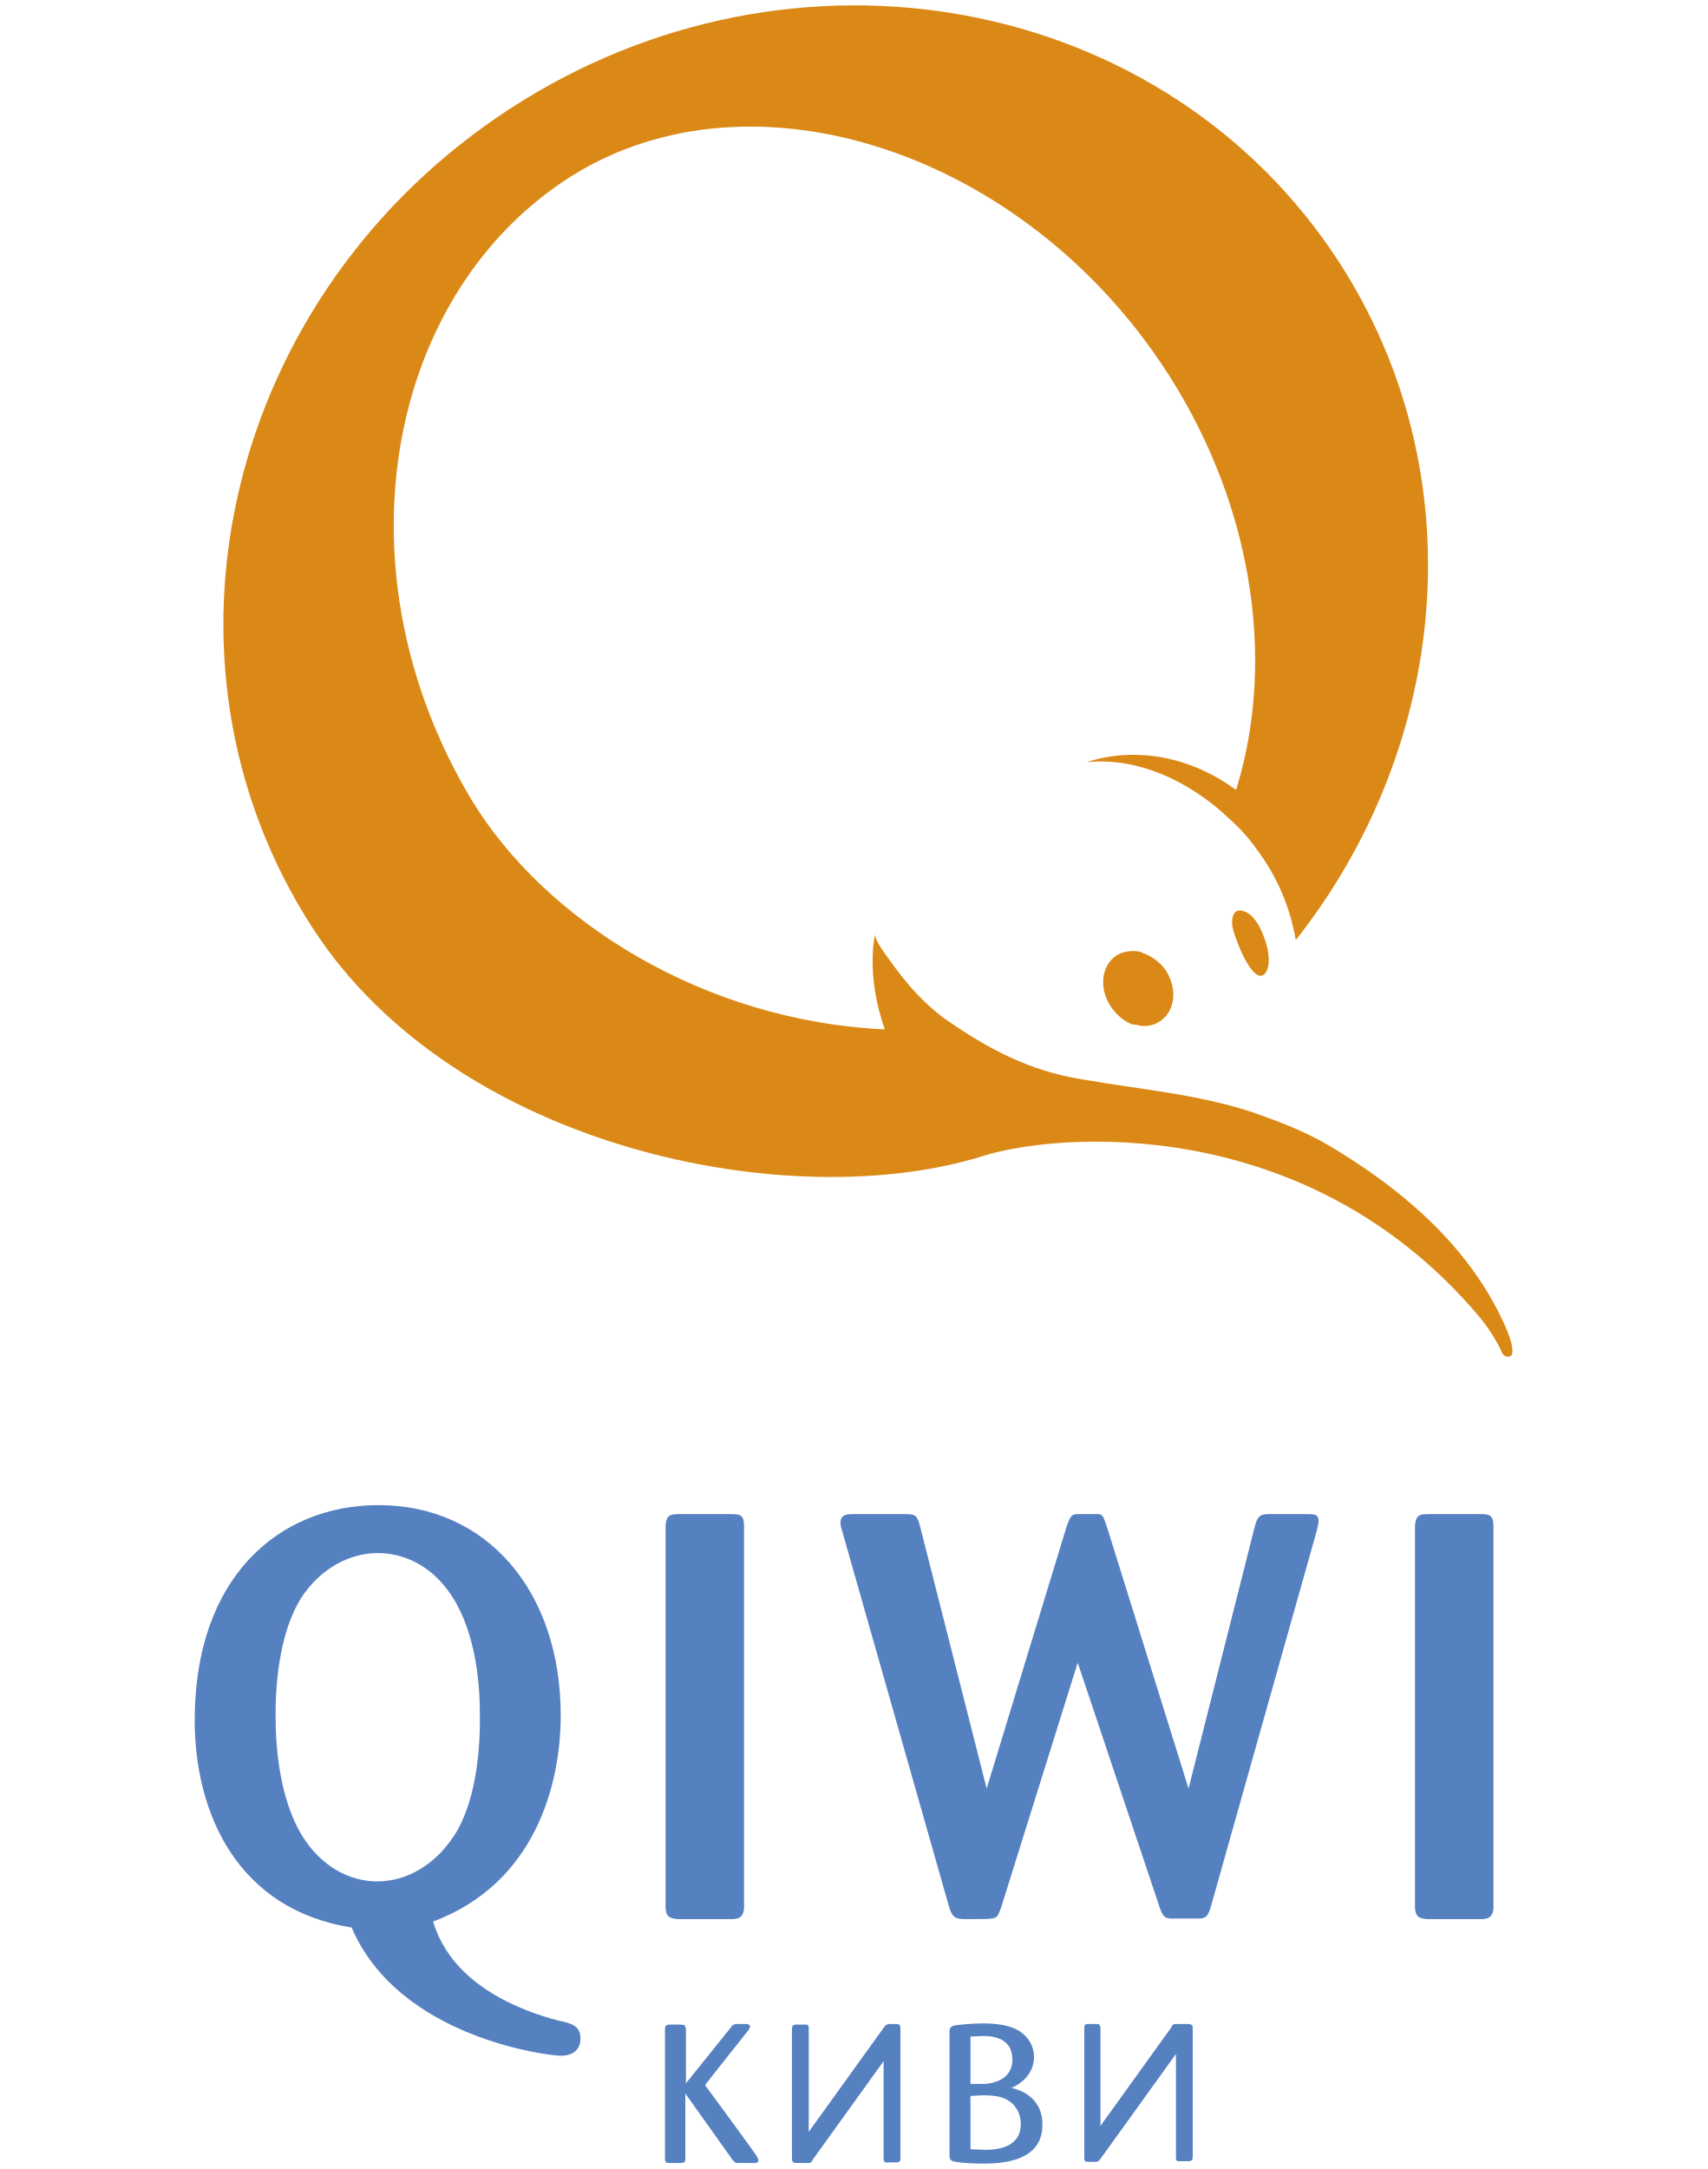
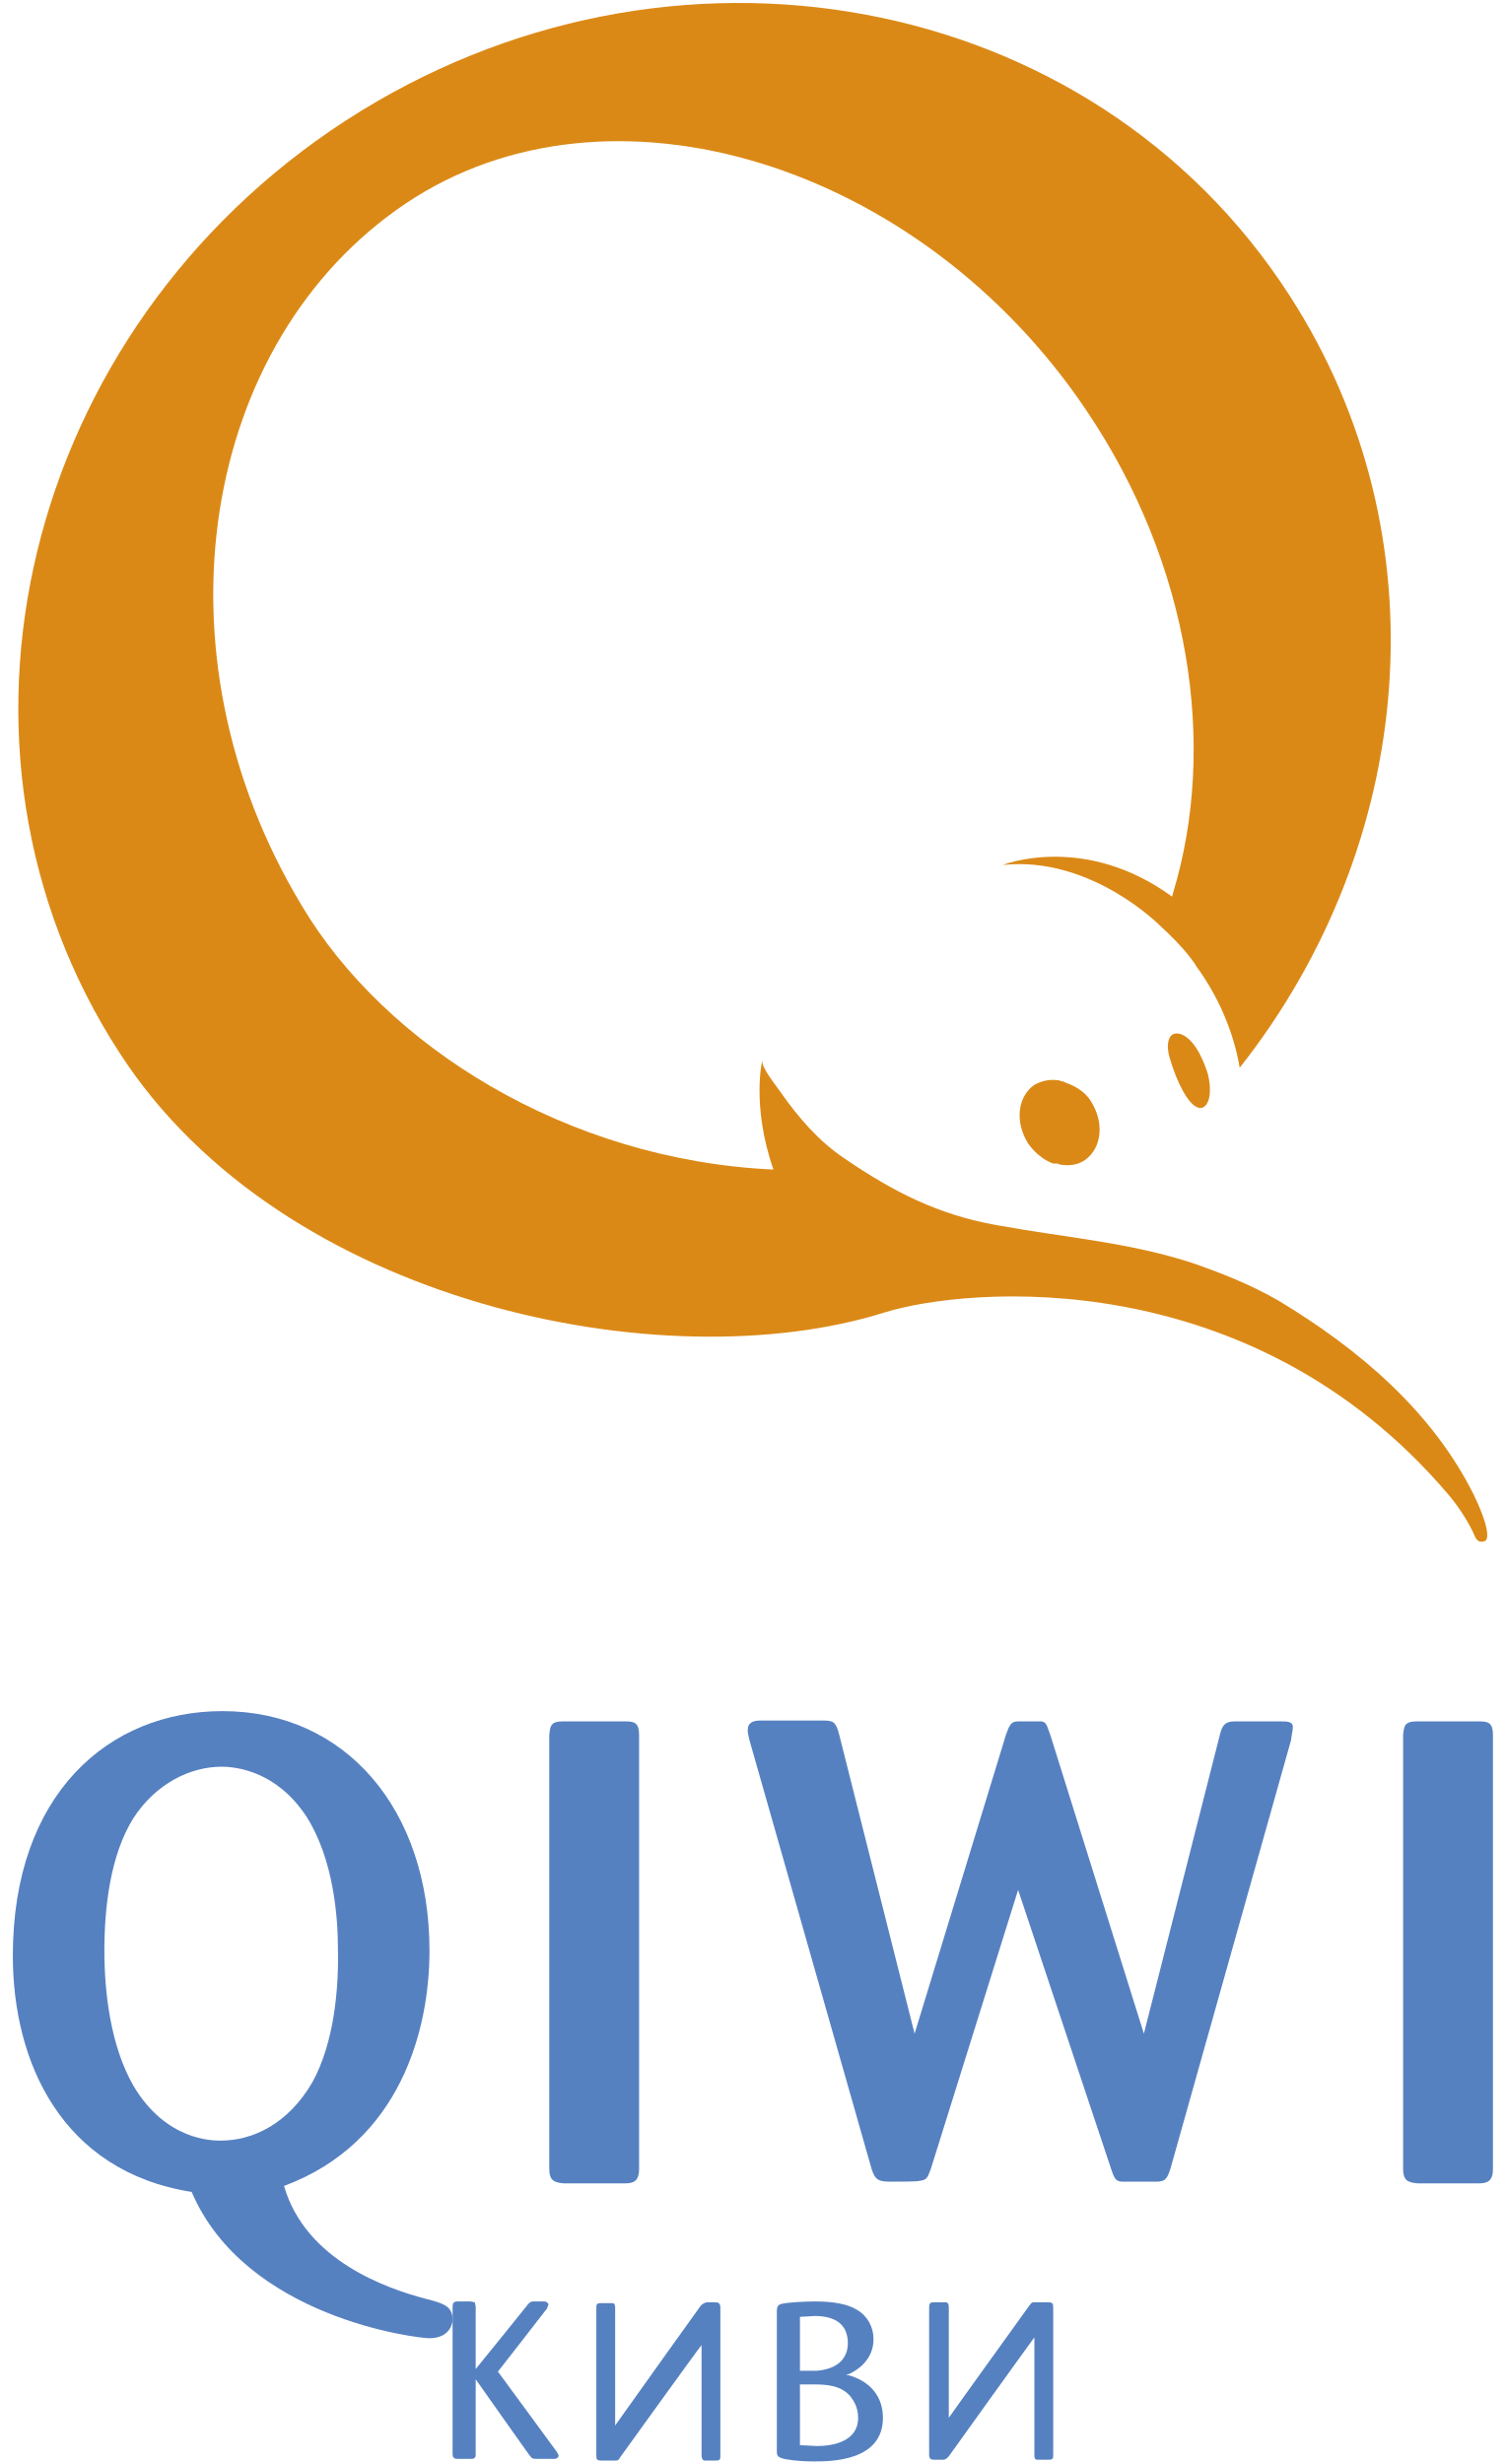
- <svg xmlns="http://www.w3.org/2000/svg" version="1.1" id="Слой_1" x="0px" y="0px" viewBox="0 0 285 362" style="enable-background:new 0 0 285 362;" xml:space="preserve">
+ <svg xmlns="http://www.w3.org/2000/svg" version="1.1" id="Слой_1" x="0px" y="0px" viewBox="-161 107 176 288" style="enable-background:new -161 107 176 288;" xml:space="preserve">
  <style type="text/css">
	.st0{fill:#5681C1;}
	.st1{fill:#DB8916;}
</style>
-   <path id="russia_x5F_word" class="st0" d="M247.3,252.7h-9.1c-1.7,0-1.9,0.7-2,2v63.5c0,1.8,0.8,2,2.1,2.1h8.9  c1.2,0,2.1-0.3,2.1-2.1v-63.5C249.3,253,248.7,252.7,247.3,252.7z M122.2,252.7h-9.1c-1.7,0-1.9,0.7-2,2v63.5c0,1.8,0.8,2,2.1,2.1  h8.9c1.2,0,2.1-0.3,2.1-2.1v-63.5C124.2,253,123.7,252.7,122.2,252.7z M93.1,337.2c-5.7-1.5-17.6-5.7-20.8-16.5  c17.1-6.4,21.3-23,21.3-34.4c0-20.7-12.3-35.1-30.4-35.1c-16.7,0-30.7,12.1-30.7,35.9c0,15.6,7.2,31.6,26.2,34.6  c7.9,18.5,33,21.4,34.9,21.4c2.7,0,3.3-1.7,3.3-2.8C96.9,338.1,95.5,337.7,93.1,337.2z M63,314c-1.2,0-8,0-12.8-8  c-3.4-5.9-4.2-13.8-4.2-19.7c0-6.4,0.9-14.1,4.2-19.5c3.3-5.1,8.2-7.6,12.9-7.6c2.2,0,8.1,0.6,12.4,7.3c4,6.2,4.6,14.8,4.6,19.4  c0.1,5.6-0.5,13.7-3.7,19.5C72.9,311.4,67.7,314,63,314z M218.2,252.7h-6.5c-1.3,0-1.8,0.4-2.2,1.9l-11.1,43.9l-13.6-43.6  c-0.6-1.8-0.7-2-1.3-2.2h-3.7c-1,0-1.2,0.6-1.7,1.9l-13.4,43.9l-11.1-43.7c-0.5-2-0.9-2.1-2.5-2.1h-9c-1,0-1.8,0.3-1.8,1.4  c0,0.4,0,0.5,0.3,1.5l17.9,62.9c0.5,1.5,1,1.8,2.7,1.8c1.4,0,4,0,4.3-0.1c0.9-0.1,1.1-0.4,1.6-1.8l12.8-40.9l13.7,40.9  c0.5,1.4,0.8,1.7,1.7,1.8h4.7c1.3,0,1.6-0.3,2.1-1.9l17.7-62.8c0.2-0.9,0.3-1.3,0.3-1.7C220.1,252.7,219.3,252.7,218.2,252.7z" />
-   <path id="main_x5F_word" class="st0" d="M169,348.5c0,0-0.2,0-0.3,0c0.2-0.1,0.3-0.1,0.3-0.1c1.1-0.5,3.6-2,3.6-5.1  c0-1.8-0.9-3.3-2.4-4.3c-1.4-0.9-3.5-1.3-6.1-1.3c-1.5,0-4.2,0.2-5,0.4c-0.5,0.2-0.6,0.5-0.6,1v20.4c0,0.7,0,1,0.6,1.2  c0.6,0.2,2.6,0.4,4.8,0.4c2.5,0,10.1,0,10.1-6.4C174.1,351.5,172.2,349.3,169,348.5z M162,339.9c0.2,0,2.1-0.1,2.1-0.1  c3.3,0,4.9,1.4,4.9,4c0,0.9-0.3,3.6-4.5,4c0,0-2.1,0-2.5,0C162,347.5,162,340.2,162,339.9z M164.5,358.8c0,0-2.4-0.1-2.5-0.1  c0-0.3,0-8.6,0-8.9c0.1,0,0.3,0,0.3,0l1.6-0.1c1.9,0,4,0.1,5.4,1.7c0.4,0.5,1.1,1.5,1.1,3.1C170.4,358.3,166.7,358.8,164.5,358.8z   M117.7,348c0.1-0.2,7.1-9,7.1-9l0.1-0.1l0.3-0.6c0-0.3-0.2-0.5-0.6-0.5h-1.8c-0.4,0.1-0.6,0.2-0.9,0.7c0,0-6.1,7.6-7.4,9.2  c0-0.8,0-9.1,0-9.1l-0.2-0.6l-0.6-0.1h-1.9c-0.6,0-0.8,0.2-0.8,0.8v21.5c0,0.7,0.2,0.8,0.8,0.8h1.8c0.3,0,0.8,0,0.8-0.6  c0,0,0-10.1,0-11c0.5,0.7,7.9,11.1,7.9,11.1c0.4,0.5,0.5,0.5,1.1,0.5h2.6c0.5,0,0.6-0.3,0.6-0.5l-0.2-0.5  C126.4,359.8,118.4,349,117.7,348z M198.3,337.8h-1.9c-0.5,0-0.6,0-0.9,0.6c0,0-11.3,15.7-11.8,16.4c0-0.9,0-16.2,0-16.2  c0-0.4-0.1-0.7-0.4-0.8h-1.7c-0.5,0-0.6,0.2-0.6,0.7v21.6c0,0.7,0.2,0.7,0.7,0.7h1.2c0.4,0,0.5-0.1,0.8-0.5c0,0,10.8-15,12.6-17.5  c0,0.9,0,17.2,0,17.2c0,0.3,0,0.7,0.4,0.7c0,0,0.1,0,1.7,0c0.6,0,0.7-0.3,0.7-0.8v-21.5C199.1,338,198.9,337.8,198.3,337.8z   M149.6,337.8h-1.2c-0.4,0.1-0.5,0.1-0.8,0.5c0,0-10.8,15-12.6,17.5c0-0.9,0-17.2,0-17.2c0-0.3,0-0.7-0.4-0.7c0,0-0.1,0-1.7,0  c-0.6,0-0.7,0.3-0.7,0.8v21.5c0,0.6,0.2,0.8,0.8,0.8h1.8c0.5,0,0.6,0,0.9-0.6c0,0,11.3-15.7,11.8-16.4c0,0.9,0,16.2,0,16.2  c0,0.4,0.1,0.7,0.4,0.7l1.7,0c0.6,0,0.7-0.2,0.7-0.7v-21.6C150.3,337.9,150.1,337.8,149.6,337.8z" />
-   <path id="sign_1_" class="st1" d="M207.7,152.1c-2.1-0.8-2.3,1.7-1.8,3.3c1.2,3.8,2.8,6.7,4,7.3c1.1,0.7,2.5-0.9,1.6-4.7  C211.1,156.4,209.9,152.9,207.7,152.1z M190.9,159.1C190.9,159.1,190.9,159.1,190.9,159.1c-0.2,0-0.2-0.1-0.2-0.1  c-0.1,0-0.1-0.1-0.2-0.1c0,0-0.1,0-0.1,0c-0.1,0-0.2-0.1-0.3-0.1c-1.3-0.2-2.7,0-3.8,0.7c-2.5,1.7-2.9,5.6-0.8,8.6  c1,1.4,2.2,2.4,3.6,2.9c0,0,0,0,0.1,0c0,0,0.1,0,0.1,0c0.1,0,0.1,0,0.2,0c0.1,0,0.1,0,0.1,0c0.1,0,0.2,0.1,0.3,0.1  c1.3,0.3,2.7,0.1,3.8-0.7c2.5-1.7,2.9-5.5,0.8-8.6C193.6,160.6,192.3,159.6,190.9,159.1z M250.5,219.7c-6.1-12.5-17-21.6-28.8-28.6  c-4.1-2.4-8.7-4.1-12.7-5.5c-9.2-3-18.2-3.7-28.6-5.5c-8.5-1.4-15.2-4.9-22.3-9.8c-3.7-2.6-6.8-6.1-9.4-9.8  c-0.5-0.7-2.9-3.7-2.6-4.7c0,0-1.7,6.7,1.6,16c-30.3-1.4-56.9-18.2-69.1-38.5c-22.4-37.5-14.5-82.9,15.4-103  c29.9-20.1,75.4-5.9,99.8,30.3c15.3,22.7,19.2,49.2,12.7,70.7c0,0.2-0.1,0.3-0.2,0.5c-13-9.4-24.8-4.6-24.8-4.6  c13-1.3,23.2,9,23.2,9c1.5,1.3,3,2.8,4.3,4.5c0.3,0.4,0.6,0.8,0.9,1.2c3.4,4.6,5.5,9.7,6.4,15c25.8-32.7,30-78,7.2-113.2  c-29.1-44.8-91-56.3-138.3-25.6C37.9,48.8,23.1,110,52.2,154.9c23.9,36.9,79.9,48.1,112,38c12.1-3.8,53.7-7.4,82.6,26.7  c0,0,2.5,2.9,3.9,6.1c0,0,0.4,1.1,1.5,0.6C252.4,226.1,253.2,225.2,250.5,219.7z" />
+   <g>
+     <path class="st0" d="M11.9,308.2H4.6c-1.4,0-1.5,0.5-1.6,1.6v50.7c0,1.4,0.6,1.6,1.7,1.7h7.1c1,0,1.7-0.2,1.7-1.7v-50.7   C13.5,308.4,13,308.2,11.9,308.2z" />
+     <path class="st0" d="M-87.9,308.2h-7.3c-1.4,0-1.5,0.5-1.6,1.6v50.7c0,1.4,0.6,1.6,1.7,1.7h7.1c1,0,1.7-0.2,1.7-1.7v-50.7   C-86.3,308.4-86.8,308.2-87.9,308.2z" />
+     <path class="st0" d="M-111.2,375.7c-4.6-1.2-14.1-4.5-16.6-13.2c13.7-5.1,17-18.4,17-27.5c0-16.5-9.8-28-24.2-28   c-13.3,0-24.5,9.7-24.5,28.6c0,12.4,5.7,25.2,20.9,27.6c6.3,14.7,26.3,17.1,27.8,17.1c2.1,0,2.7-1.4,2.7-2.2   C-108.1,376.5-109.3,376.2-111.2,375.7z M-135.2,357.2c-1,0-6.4,0-10.2-6.4c-2.7-4.7-3.4-11-3.4-15.8c0-5.1,0.7-11.2,3.4-15.5   c2.6-4,6.6-6,10.3-6c1.7,0,6.4,0.5,9.9,5.8c3.2,5,3.7,11.8,3.7,15.5c0.1,4.5-0.4,10.9-3,15.6C-127.3,355.2-131.4,357.2-135.2,357.2   z" />
+     <path class="st0" d="M-11.4,308.2h-5.2c-1.1,0-1.5,0.3-1.8,1.5l-8.9,35l-10.9-34.8c-0.5-1.4-0.5-1.6-1.1-1.7H-42   c-0.8,0-1,0.4-1.4,1.5l-10.7,35l-8.8-34.9c-0.4-1.6-0.7-1.7-2-1.7h-7.2c-0.8,0-1.5,0.2-1.5,1.1c0,0.3,0,0.4,0.2,1.2l14.3,50.2   c0.4,1.2,0.8,1.4,2.2,1.4c1.1,0,3.2,0,3.4-0.1c0.8-0.1,0.9-0.3,1.3-1.4l10.2-32.6l10.9,32.7c0.4,1.2,0.6,1.4,1.4,1.4h3.8   c1.1,0,1.3-0.3,1.7-1.5l14.1-50.1c0.1-0.8,0.2-1.1,0.2-1.4C-9.8,308.2-10.5,308.2-11.4,308.2z" />
+     <path id="main_x5F_word_1_" class="st0" d="M-61.9,384.6c0,0-0.1,0-0.2,0c0.1-0.1,0.3-0.1,0.3-0.1c0.9-0.4,2.9-1.6,2.9-4.1   c0-1.4-0.7-2.7-1.9-3.4c-1.1-0.7-2.8-1-4.9-1c-1.2,0-3.3,0.1-4,0.3c-0.4,0.1-0.5,0.4-0.5,0.8v16.2c0,0.6,0,0.8,0.5,1   s2.1,0.4,3.8,0.4c2,0,8.1,0,8.1-5.1C-57.8,387.1-59.3,385.3-61.9,384.6z M-67.5,377.8c0.2,0,1.7-0.1,1.7-0.1c2.6,0,3.9,1.1,3.9,3.2   c0,0.7-0.2,2.9-3.6,3.2c0,0-1.7,0-2,0C-67.5,383.8-67.5,378-67.5,377.8z M-65.5,392.9c0,0-1.9-0.1-2-0.1c0-0.2,0-6.9,0-7.1   c0.1,0,0.3,0,0.3,0h1.3c1.5,0,3.2,0.1,4.3,1.4c0.3,0.4,0.9,1.2,0.9,2.5C-60.7,392.4-63.7,392.9-65.5,392.9z M-102.8,384.2   c0.1-0.1,5.6-7.2,5.6-7.2l0.1-0.1l0.2-0.5c0-0.2-0.2-0.4-0.5-0.4h-1.4c-0.3,0.1-0.4,0.2-0.7,0.6c0,0-4.9,6.1-5.9,7.3   c0-0.7,0-7.3,0-7.3l-0.1-0.5l-0.5-0.1h-1.5c-0.5,0-0.6,0.2-0.6,0.7v17.1c0,0.5,0.2,0.6,0.6,0.6h1.5c0.3,0,0.6,0,0.6-0.5   c0,0,0-8.1,0-8.8c0.4,0.6,6.3,8.9,6.3,8.9c0.3,0.4,0.4,0.4,0.9,0.4h2c0.4,0,0.5-0.3,0.5-0.4l-0.2-0.4   C-95.9,393.6-102.2,385-102.8,384.2z M-38.5,376.1H-40c-0.4,0-0.4,0-0.7,0.4c0,0-9,12.5-9.4,13.1c0-0.7,0-12.9,0-12.9   c0-0.4-0.1-0.6-0.4-0.6h-1.4c-0.4,0-0.5,0.2-0.5,0.6v17.2c0,0.5,0.2,0.6,0.6,0.6h1c0.3,0,0.4-0.1,0.7-0.4c0,0,8.6-12,10-13.9   c0,0.7,0,13.7,0,13.7c0,0.2,0,0.6,0.3,0.6c0,0,0.1,0,1.4,0c0.5,0,0.5-0.2,0.5-0.6v-17.2C-37.9,376.2-38,376.1-38.5,376.1z    M-77.4,376.1h-1c-0.3,0.1-0.4,0.1-0.7,0.4c0,0-8.6,12-10,14c0-0.7,0-13.7,0-13.7c0-0.2,0-0.6-0.3-0.6c0,0-0.1,0-1.4,0   c-0.5,0-0.5,0.2-0.5,0.6V394c0,0.5,0.1,0.6,0.6,0.6h1.5c0.4,0,0.5,0,0.7-0.4c0,0,9-12.5,9.5-13.1c0,0.7,0,12.9,0,12.9   c0,0.3,0.1,0.6,0.4,0.6h1.3c0.5,0,0.5-0.2,0.5-0.6v-17.2C-76.8,376.2-77,376.1-77.4,376.1z" />
+     <path class="st1" d="M-22.9,227.9c-1.7-0.6-1.8,1.4-1.4,2.7c0.9,3.1,2.2,5.4,3.2,5.8c0.9,0.5,2-0.7,1.3-3.8   C-20.2,231.3-21.2,228.6-22.9,227.9z" />
+     <path class="st1" d="M-36.3,233.6C-36.3,233.5-36.3,233.5-36.3,233.6c-0.1,0-0.2-0.1-0.2-0.1c-0.1,0-0.1,0-0.2-0.1h-0.1   c-0.1,0-0.2,0-0.3-0.1c-1.1-0.2-2.1,0-3,0.5c-2,1.4-2.3,4.4-0.7,6.9c0.8,1.1,1.8,1.9,2.9,2.3c0,0,0,0,0.1,0h0.1c0.1,0,0.1,0,0.2,0   h0.1c0.1,0,0.2,0.1,0.2,0.1c1.1,0.2,2.1,0.1,3-0.5c2-1.4,2.3-4.4,0.7-6.9C-34.1,234.7-35.2,234-36.3,233.6z" />
+     <path class="st1" d="M11.3,281.8c-4.9-9.9-13.6-17.2-22.9-22.8c-3.3-1.9-6.9-3.3-10.1-4.4c-7.4-2.4-14.5-2.9-22.8-4.4   c-6.8-1.2-12.1-3.9-17.8-7.8c-3-2-5.4-4.8-7.5-7.8c-0.4-0.6-2.3-2.9-2.1-3.7c0,0-1.3,5.3,1.3,12.8c-24.2-1.1-45.4-14.5-55.1-30.8   c-18-29.8-11.7-66.1,12.1-82.1s60.2-4.7,79.6,24.2c12.2,18.1,15.3,39.3,10.1,56.4c0,0.1-0.1,0.3-0.1,0.4   c-10.3-7.5-19.8-3.7-19.8-3.7c10.4-1.1,18.5,7.2,18.5,7.2c1.2,1.1,2.4,2.3,3.4,3.6c0.2,0.3,0.5,0.6,0.7,1c2.7,3.7,4.4,7.8,5.1,11.9   c20.6-26.1,24-62.2,5.8-90.3c-23.1-35.8-72.5-44.9-110.3-20.4c-37.7,24.5-49.6,73.3-26.4,109c19,29.4,63.7,38.4,89.4,30.3   c9.7-3,42.8-5.9,65.9,21.3c0,0,2,2.3,3.1,4.9c0,0,0.3,0.9,1.2,0.5C12.8,287,13.4,286.2,11.3,281.8z" />
+   </g>
</svg>
